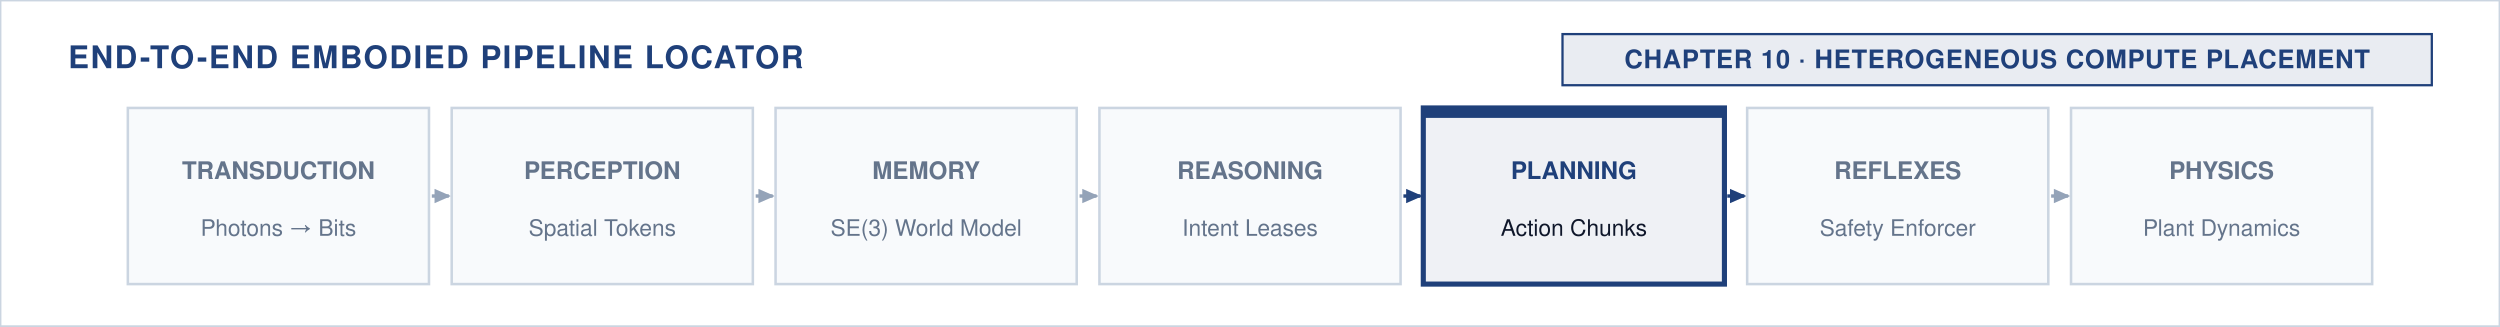
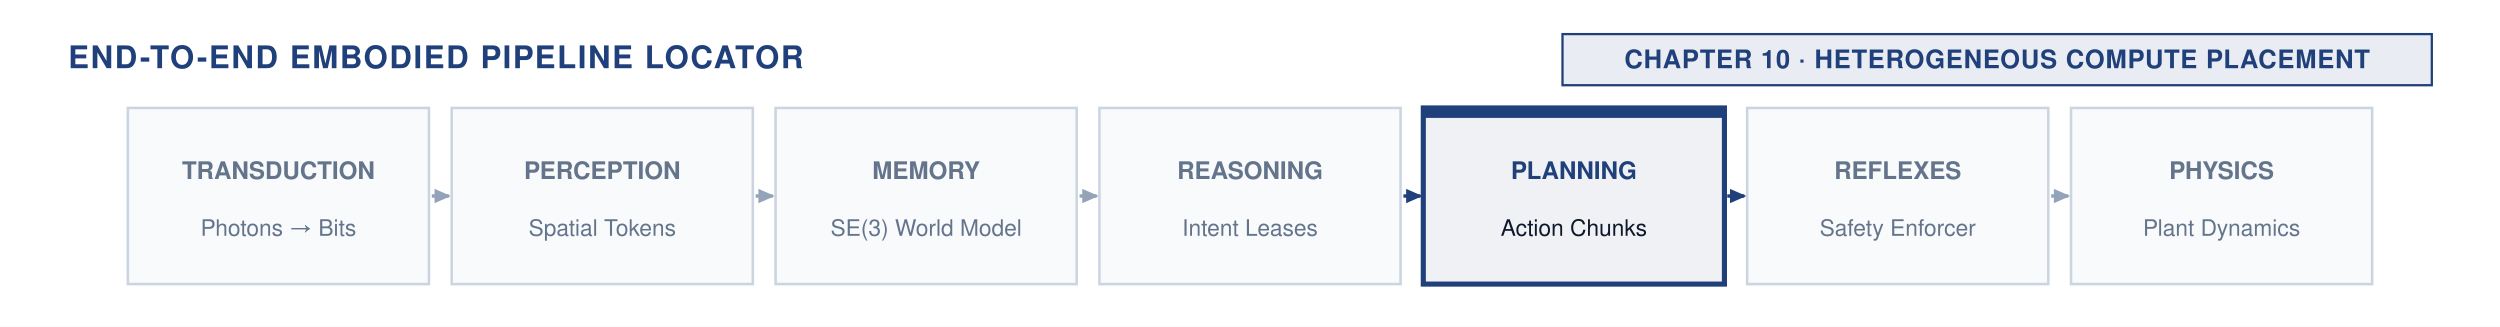
<svg xmlns="http://www.w3.org/2000/svg" viewBox="0 0 880 115" width="100%" height="100%">
  <style>
  text { font-family: "Helvetica Neue", Helvetica, Arial, sans-serif; }
  .section-hdr { font-size: 11px; font-weight: 700; fill: #1F407A; letter-spacing: 0.05em; }
  .badge-text { font-size: 9px; font-weight: 700; text-anchor: middle; letter-spacing: 0.03em; }
</style>
  <defs>
    <marker id="arr-navy" viewBox="0 0 10 10" refX="7" refY="5" markerWidth="6" markerHeight="6" orient="auto-start-reverse">
      <path d="M 0 1.5 L 8 5 L 0 8.5 z" fill="#1F407A" />
    </marker>
    <marker id="arr-slate" viewBox="0 0 10 10" refX="7" refY="5" markerWidth="6" markerHeight="6" orient="auto-start-reverse">
      <path d="M 0 1.5 L 8 5 L 0 8.5 z" fill="#94A3B8" />
    </marker>
    <marker id="arr-crimson" viewBox="0 0 10 10" refX="7" refY="5" markerWidth="6" markerHeight="6" orient="auto-start-reverse">
      <path d="M 0 1.5 L 8 5 L 0 8.5 z" fill="#A51C30" />
    </marker>
  </defs>
-   <rect width="880" height="115" fill="#FFFFFF" stroke="#CBD5E1" stroke-width="1" />
+   <rect width="880" height="115" fill="#FFFFFF" />
  <text x="24" y="24" class="section-hdr">END-TO-END EMBODIED PIPELINE LOCATOR</text>
  <rect x="550.0" y="12" width="306.0" height="18" fill="#1F407A" fill-opacity="0.10" stroke="#1F407A" stroke-width="0.8" />
  <text x="703.0" y="24" class="badge-text" fill="#1F407A">CHAPTER 10 · HETEROGENEOUS COMPUTE PLACEMENT</text>
  <rect x="45.0" y="38" width="106" height="62" fill="#F8FAFC" stroke="#CBD5E1" stroke-width="0.9" />
  <text x="98.0" y="63" font-size="8.5" font-weight="600" fill="#64748B" text-anchor="middle">TRANSDUCTION</text>
  <text x="98.0" y="83" font-size="8" fill="#64748B" text-anchor="middle">Photons → Bits</text>
  <line x1="152.0" y1="69.0" x2="158.0" y2="69.0" stroke="#94A3B8" stroke-width="1.2" marker-end="url(#arr-slate)" />
  <rect x="159.0" y="38" width="106" height="62" fill="#F8FAFC" stroke="#CBD5E1" stroke-width="0.9" />
  <text x="212.0" y="63" font-size="8.5" font-weight="600" fill="#64748B" text-anchor="middle">PERCEPTION</text>
  <text x="212.0" y="83" font-size="8" fill="#64748B" text-anchor="middle">Spatial Tokens</text>
  <line x1="266.0" y1="69.0" x2="272.0" y2="69.0" stroke="#94A3B8" stroke-width="1.2" marker-end="url(#arr-slate)" />
  <rect x="273.0" y="38" width="106" height="62" fill="#F8FAFC" stroke="#CBD5E1" stroke-width="0.9" />
  <text x="326.0" y="63" font-size="8.5" font-weight="600" fill="#64748B" text-anchor="middle">MEMORY</text>
  <text x="326.0" y="83" font-size="8" fill="#64748B" text-anchor="middle">SE(3) World Model</text>
  <line x1="380.0" y1="69.0" x2="386.0" y2="69.0" stroke="#94A3B8" stroke-width="1.2" marker-end="url(#arr-slate)" />
  <rect x="387.0" y="38" width="106" height="62" fill="#F8FAFC" stroke="#CBD5E1" stroke-width="0.9" />
  <text x="440.0" y="63" font-size="8.5" font-weight="600" fill="#64748B" text-anchor="middle">REASONING</text>
  <text x="440.0" y="83" font-size="8" fill="#64748B" text-anchor="middle">Intent Leases</text>
  <line x1="494.0" y1="69.0" x2="500.0" y2="69.0" stroke="#1F407A" stroke-width="1.2" marker-end="url(#arr-navy)" />
  <rect x="501.0" y="38" width="106" height="62" fill="#1F407A12" stroke="#1F407A" stroke-width="1.8" />
  <rect x="501.0" y="38" width="106" height="3.5" fill="#1F407A" />
  <text x="554.0" y="63" font-size="8.5" font-weight="700" fill="#1F407A" text-anchor="middle">PLANNING</text>
  <text x="554.0" y="83" font-size="8" fill="#0F172A" text-anchor="middle">Action Chunks</text>
  <line x1="608.0" y1="69.0" x2="614.0" y2="69.0" stroke="#1F407A" stroke-width="1.2" marker-end="url(#arr-navy)" />
  <rect x="615.0" y="38" width="106" height="62" fill="#F8FAFC" stroke="#CBD5E1" stroke-width="0.9" />
  <text x="668.0" y="63" font-size="8.5" font-weight="600" fill="#64748B" text-anchor="middle">REFLEXES</text>
  <text x="668.0" y="83" font-size="8" fill="#64748B" text-anchor="middle">Safety Enforcer</text>
  <line x1="722.0" y1="69.0" x2="728.0" y2="69.0" stroke="#94A3B8" stroke-width="1.2" marker-end="url(#arr-slate)" />
  <rect x="729.0" y="38" width="106" height="62" fill="#F8FAFC" stroke="#CBD5E1" stroke-width="0.9" />
  <text x="782.0" y="63" font-size="8.5" font-weight="600" fill="#64748B" text-anchor="middle">PHYSICS</text>
  <text x="782.0" y="83" font-size="8" fill="#64748B" text-anchor="middle">Plant Dynamics</text>
</svg>
